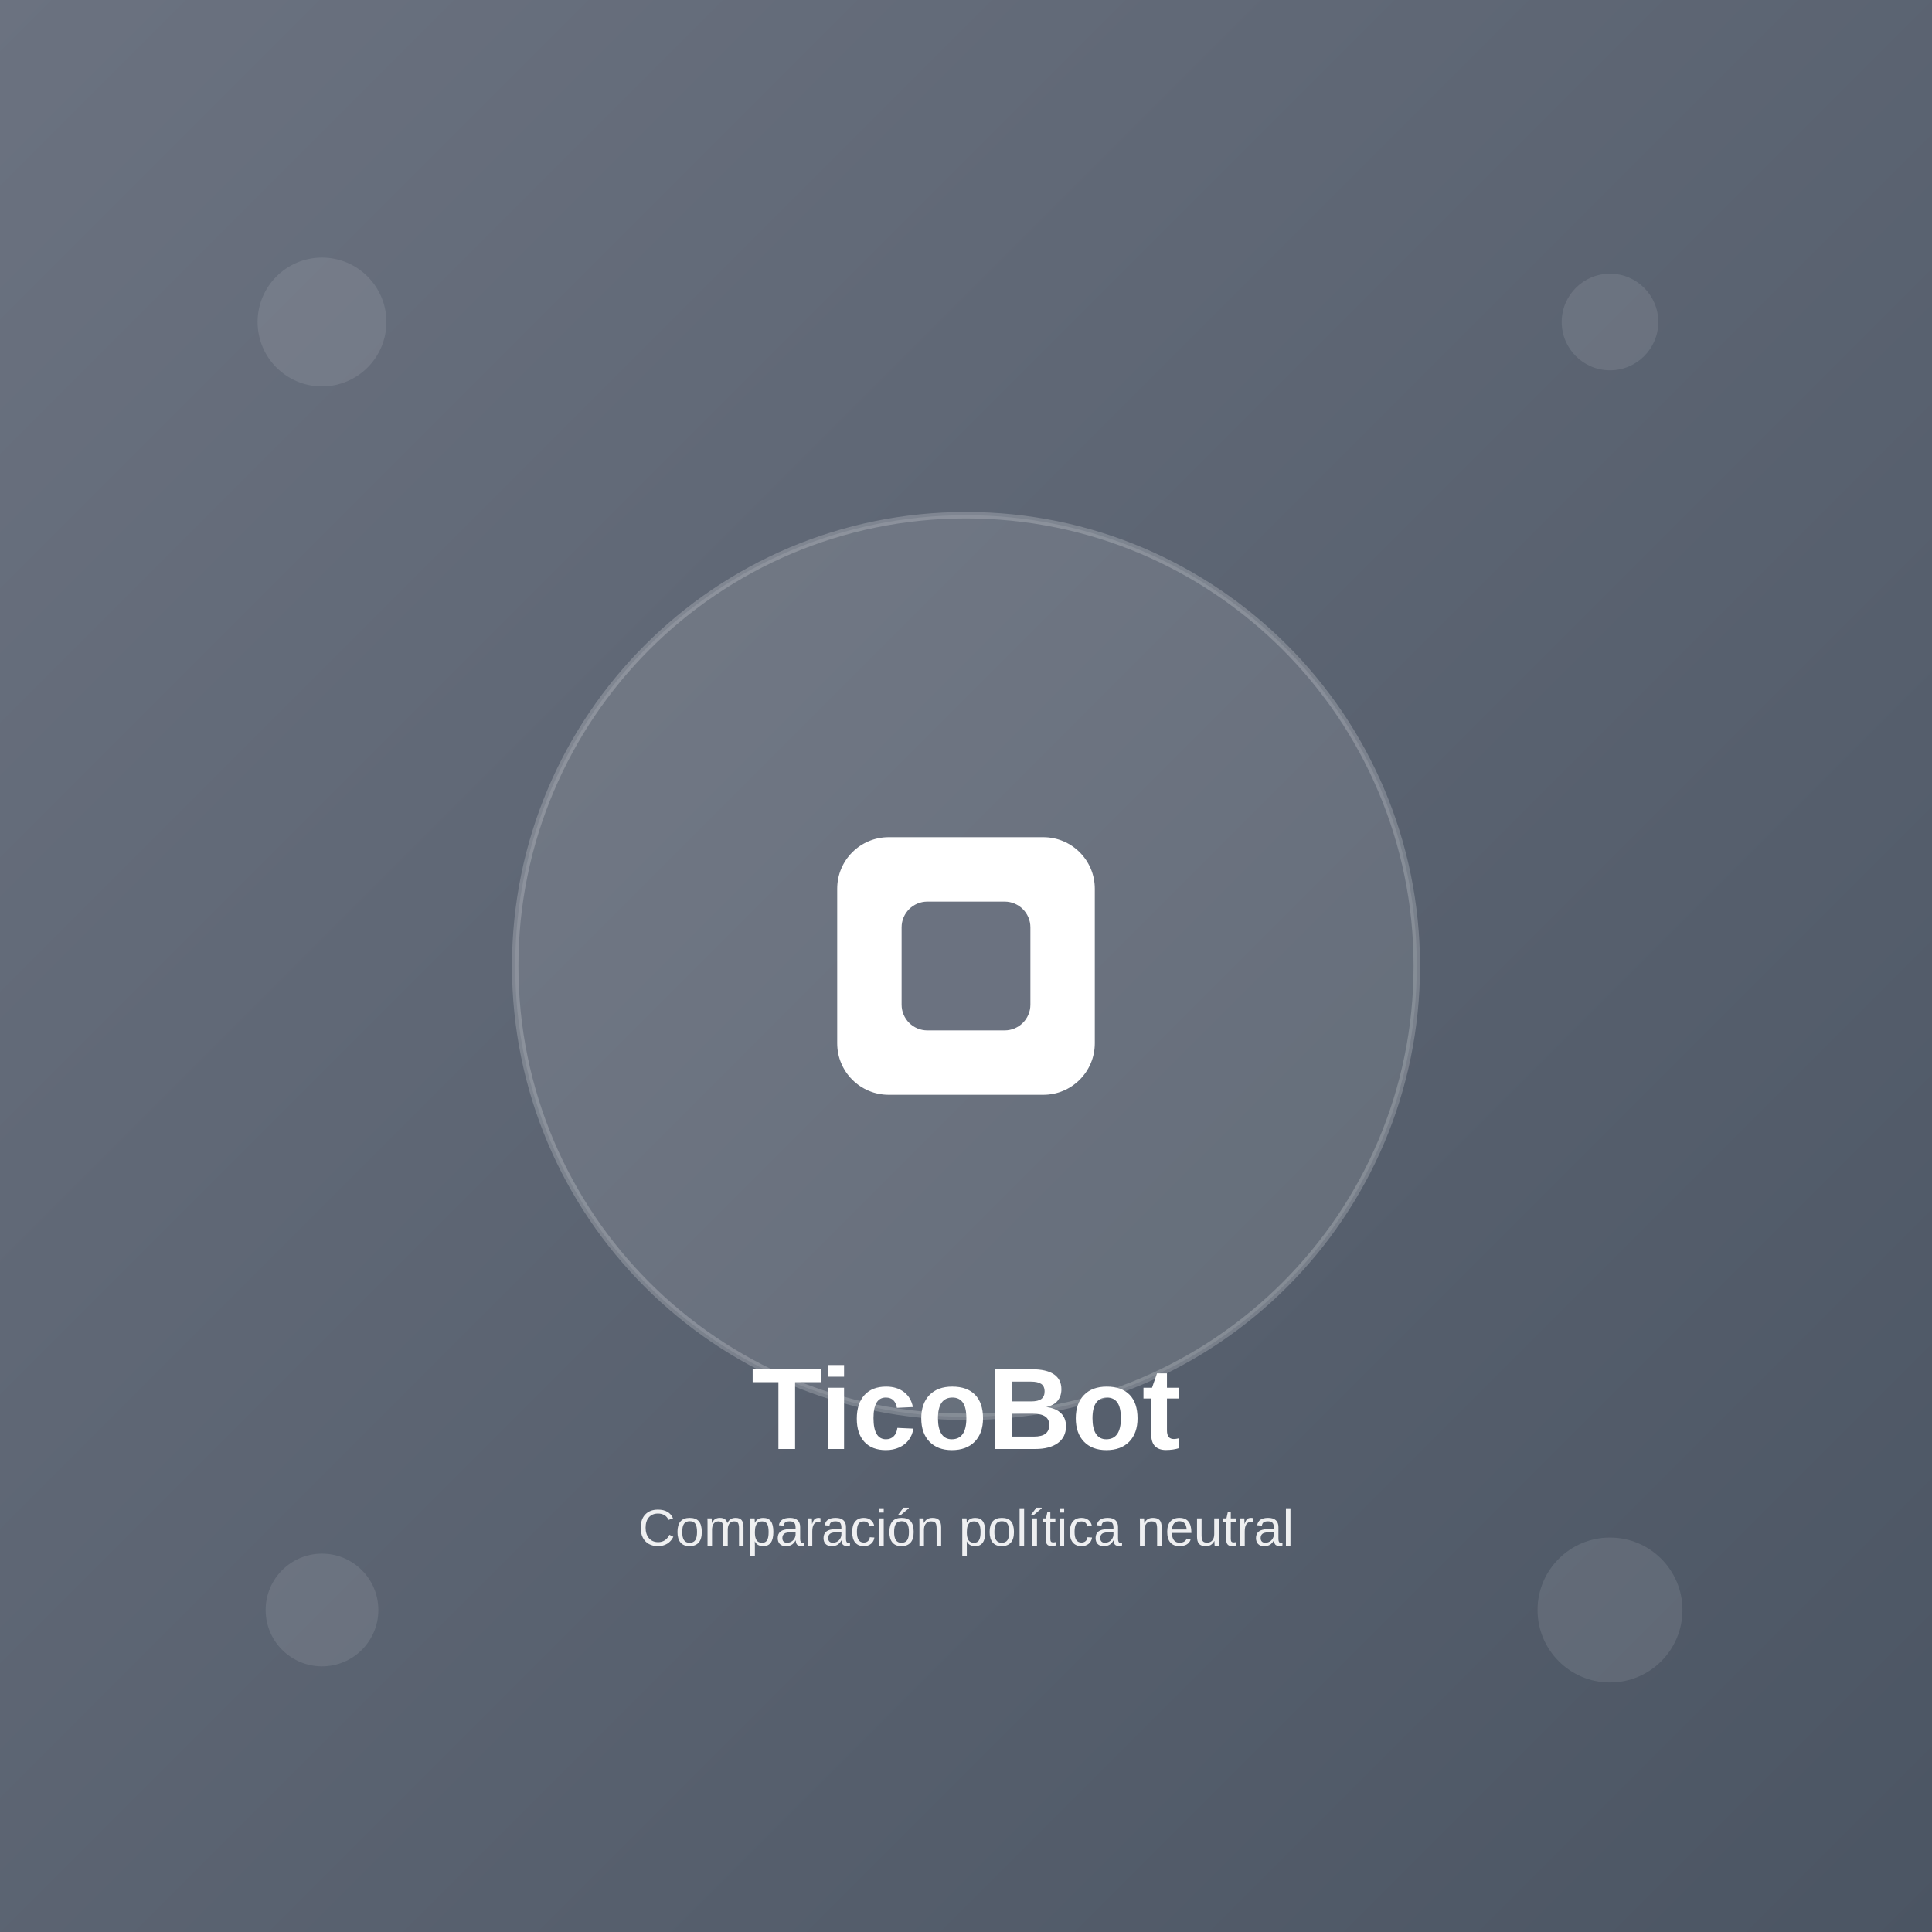
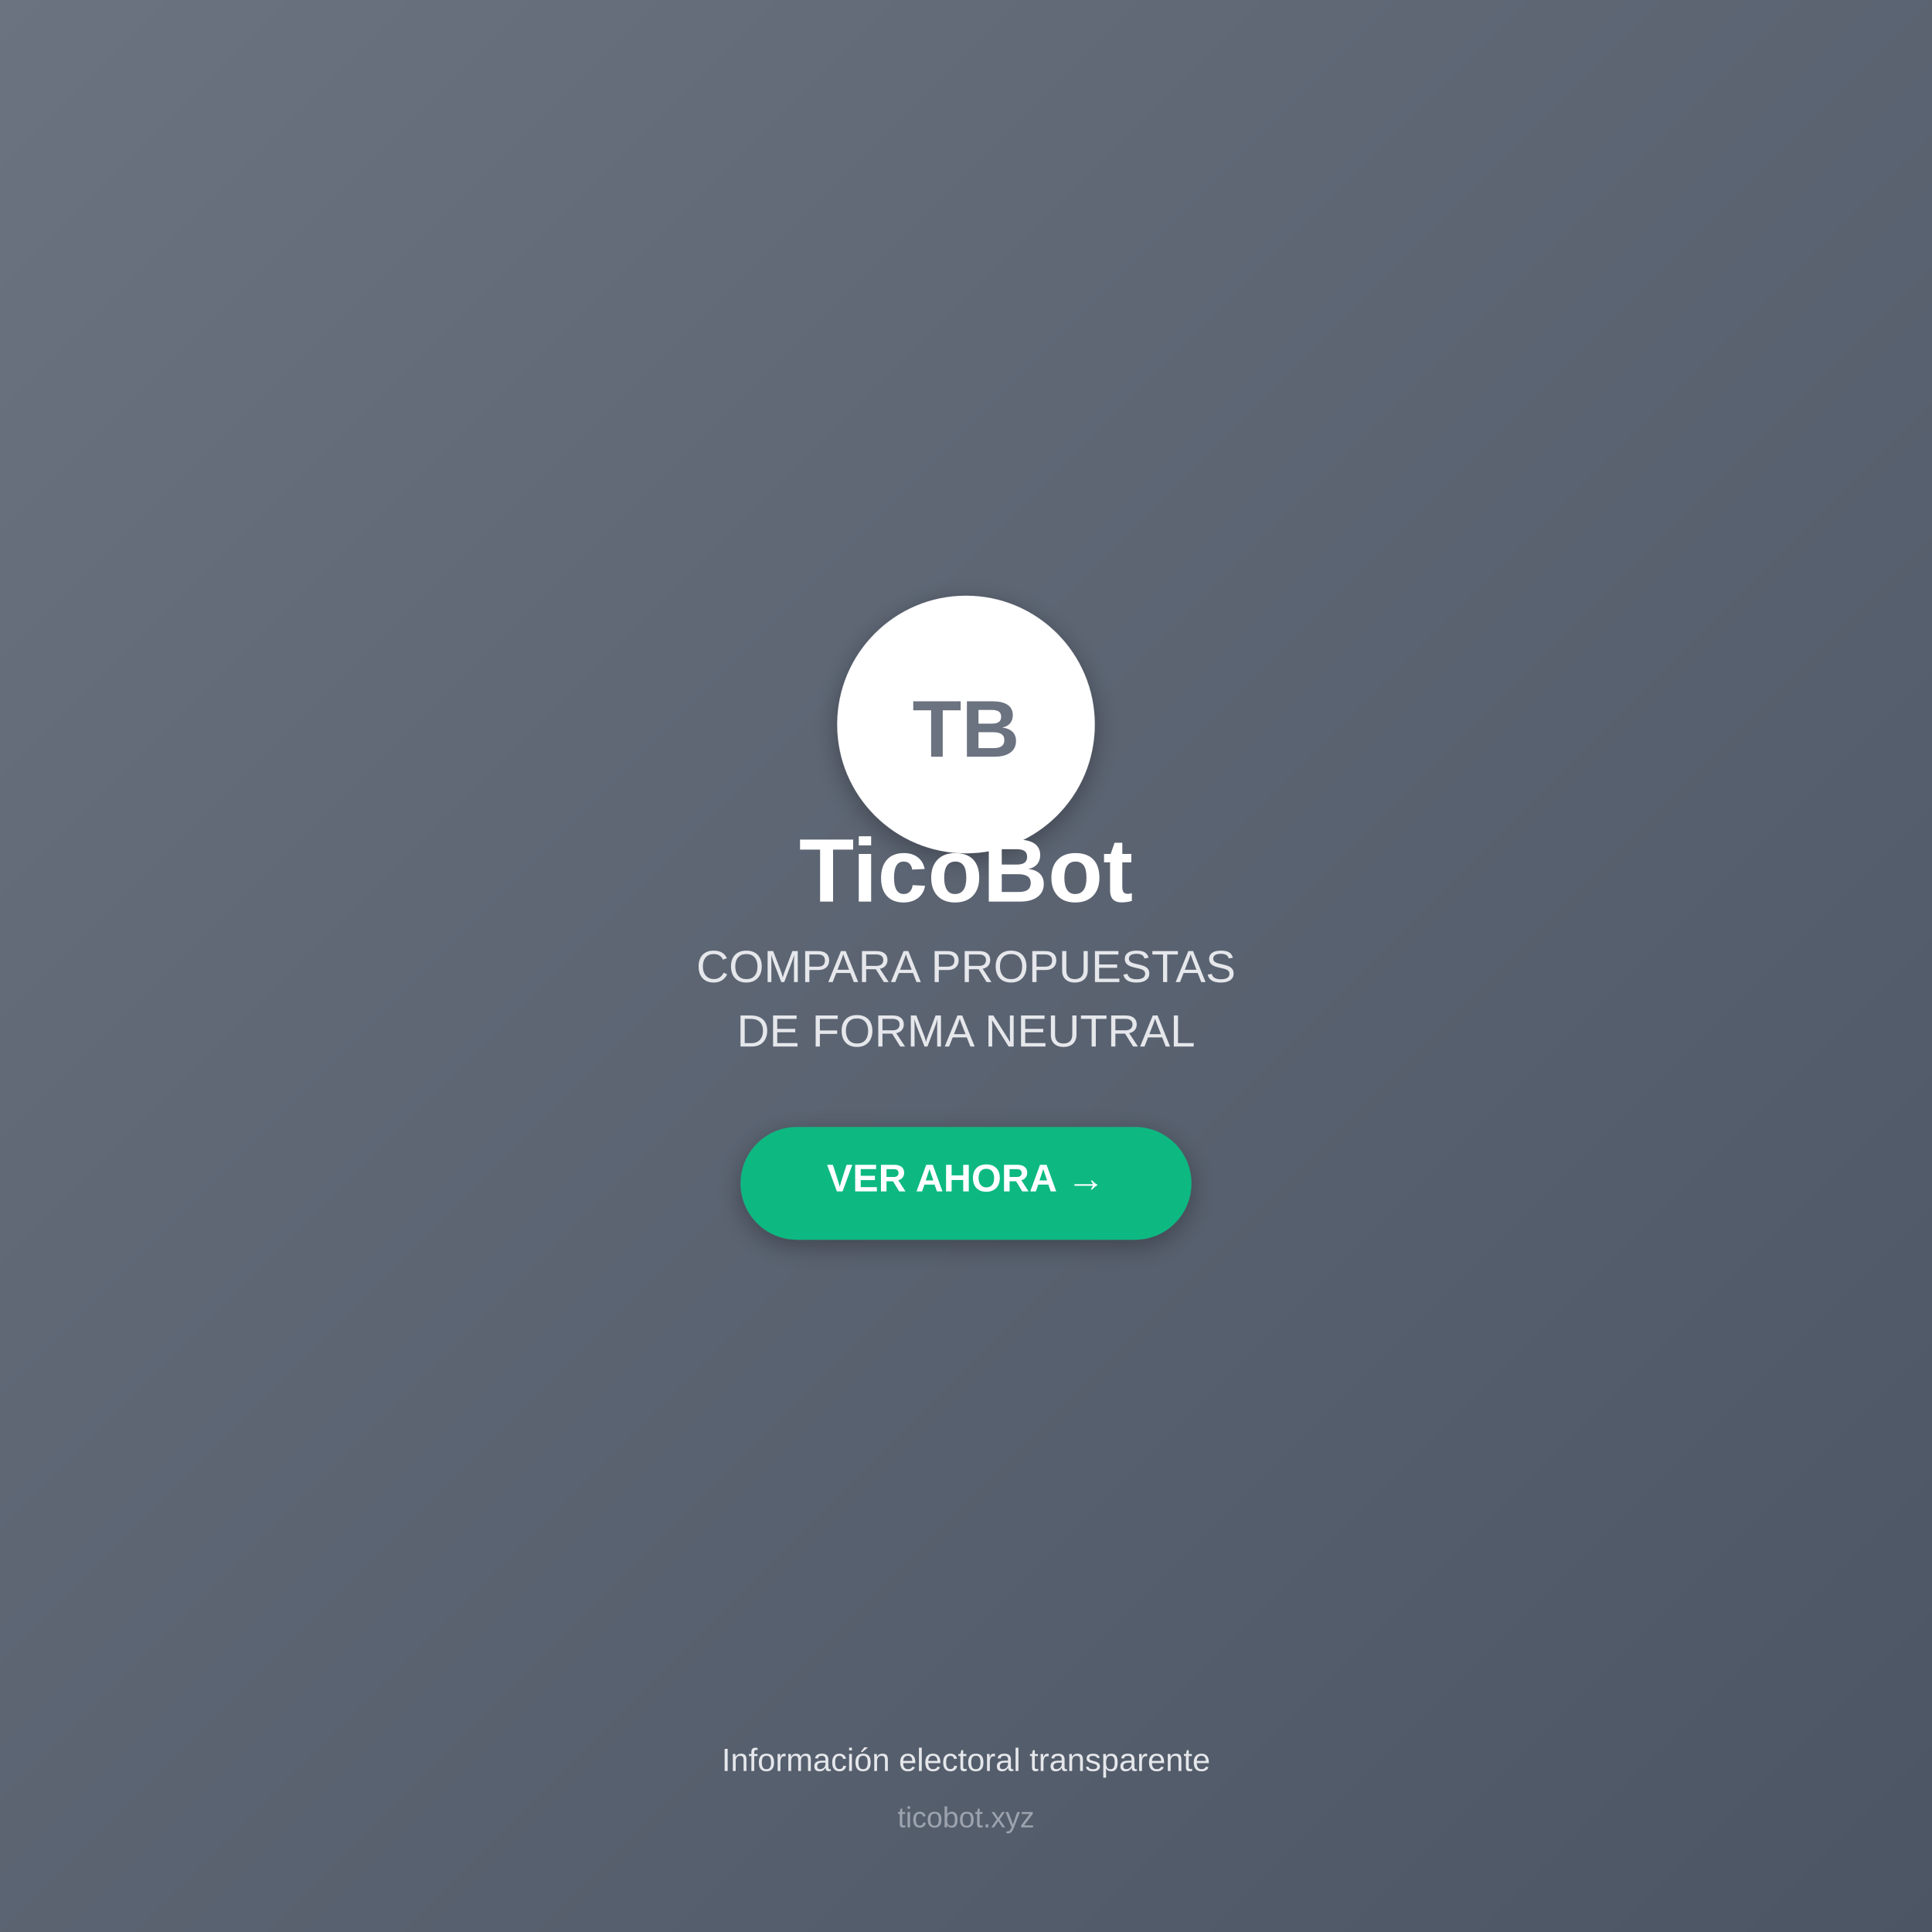
- <svg xmlns="http://www.w3.org/2000/svg" width="1200" height="1200" viewBox="0 0 1200 1200" fill="none">
+ <svg xmlns="http://www.w3.org/2000/svg" width="1200" height="1200" viewBox="0 0 1200 1200">
  <defs>
-     <linearGradient id="bgGradient" x1="0%" y1="0%" x2="100%" y2="100%">
+     <linearGradient id="bgGradientSquare" x1="0%" y1="0%" x2="100%" y2="100%">
      <stop offset="0%" style="stop-color:#6B7280;stop-opacity:1" />
      <stop offset="100%" style="stop-color:#4B5563;stop-opacity:1" />
    </linearGradient>
+     <filter id="shadowSquare" x="-50%" y="-50%" width="200%" height="200%">
+       <feDropShadow dx="0" dy="4" stdDeviation="8" flood-opacity="0.3" />
+     </filter>
  </defs>
-   <rect width="1200" height="1200" fill="url(#bgGradient)" />
-   <circle cx="600" cy="600" r="280" fill="rgba(255,255,255,0.1)" stroke="rgba(255,255,255,0.2)" stroke-width="4" />
-   <rect x="520" y="520" width="160" height="160" rx="32" fill="white" />
-   <rect x="560" y="560" width="80" height="80" rx="16" fill="#6B7280" />
-   <text x="600" y="900" font-family="Arial, sans-serif" font-size="72" font-weight="bold" fill="white" text-anchor="middle">
-     TicoBot
+   <rect width="1200" height="1200" fill="url(#bgGradientSquare)" />
+   <g transform="translate(600, 600)">
+     <circle cx="0" cy="-150" r="80" fill="#ffffff" filter="url(#shadowSquare)" />
+     <text x="0" y="-130" font-family="Arial, sans-serif" font-size="50" font-weight="bold" fill="#6B7280" text-anchor="middle">TB</text>
+     <text x="0" y="-40" font-family="Arial, sans-serif" font-size="56" font-weight="bold" fill="#ffffff" text-anchor="middle">
+       TicoBot
+     </text>
+     <text x="0" y="10" font-family="Arial, sans-serif" font-size="28" fill="#E5E7EB" text-anchor="middle">
+       COMPARA PROPUESTAS
+     </text>
+     <text x="0" y="50" font-family="Arial, sans-serif" font-size="28" fill="#E5E7EB" text-anchor="middle">
+       DE FORMA NEUTRAL
+     </text>
+     <rect x="-140" y="100" width="280" height="70" rx="35" fill="#10B981" filter="url(#shadowSquare)" />
+     <text x="0" y="140" font-family="Arial, sans-serif" font-size="24" font-weight="bold" fill="#ffffff" text-anchor="middle">
+       VER AHORA →
+     </text>
+   </g>
+   <text x="600" y="1100" font-family="Arial, sans-serif" font-size="20" fill="#E5E7EB" text-anchor="middle">
+     Información electoral transparente
  </text>
-   <text x="600" y="960" font-family="Arial, sans-serif" font-size="32" fill="rgba(255,255,255,0.9)" text-anchor="middle">
-     Comparación política neutral
+   <text x="600" y="1135" font-family="Arial, sans-serif" font-size="18" fill="#9CA3AF" text-anchor="middle">
+     ticobot.xyz
  </text>
-   <circle cx="200" cy="200" r="40" fill="rgba(255,255,255,0.1)" />
-   <circle cx="1000" cy="200" r="30" fill="rgba(255,255,255,0.1)" />
-   <circle cx="200" cy="1000" r="35" fill="rgba(255,255,255,0.1)" />
-   <circle cx="1000" cy="1000" r="45" fill="rgba(255,255,255,0.1)" />
</svg>
